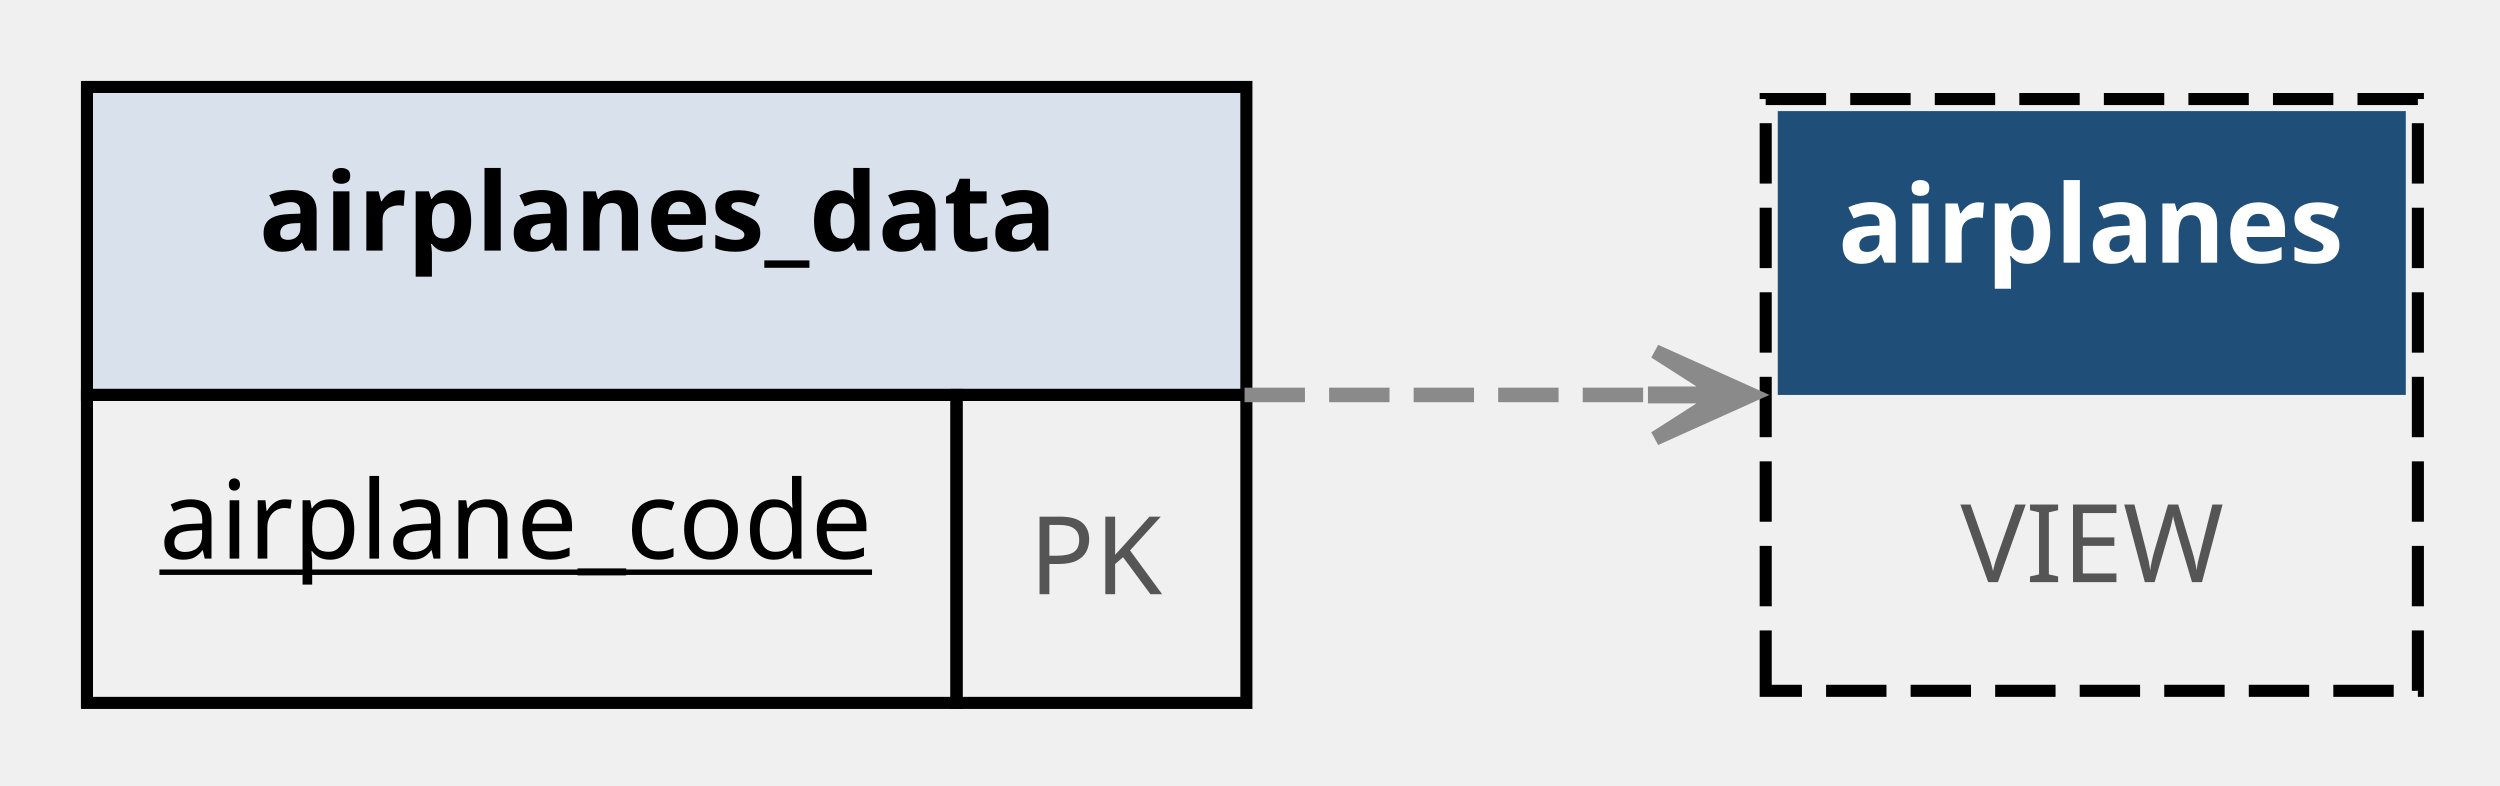
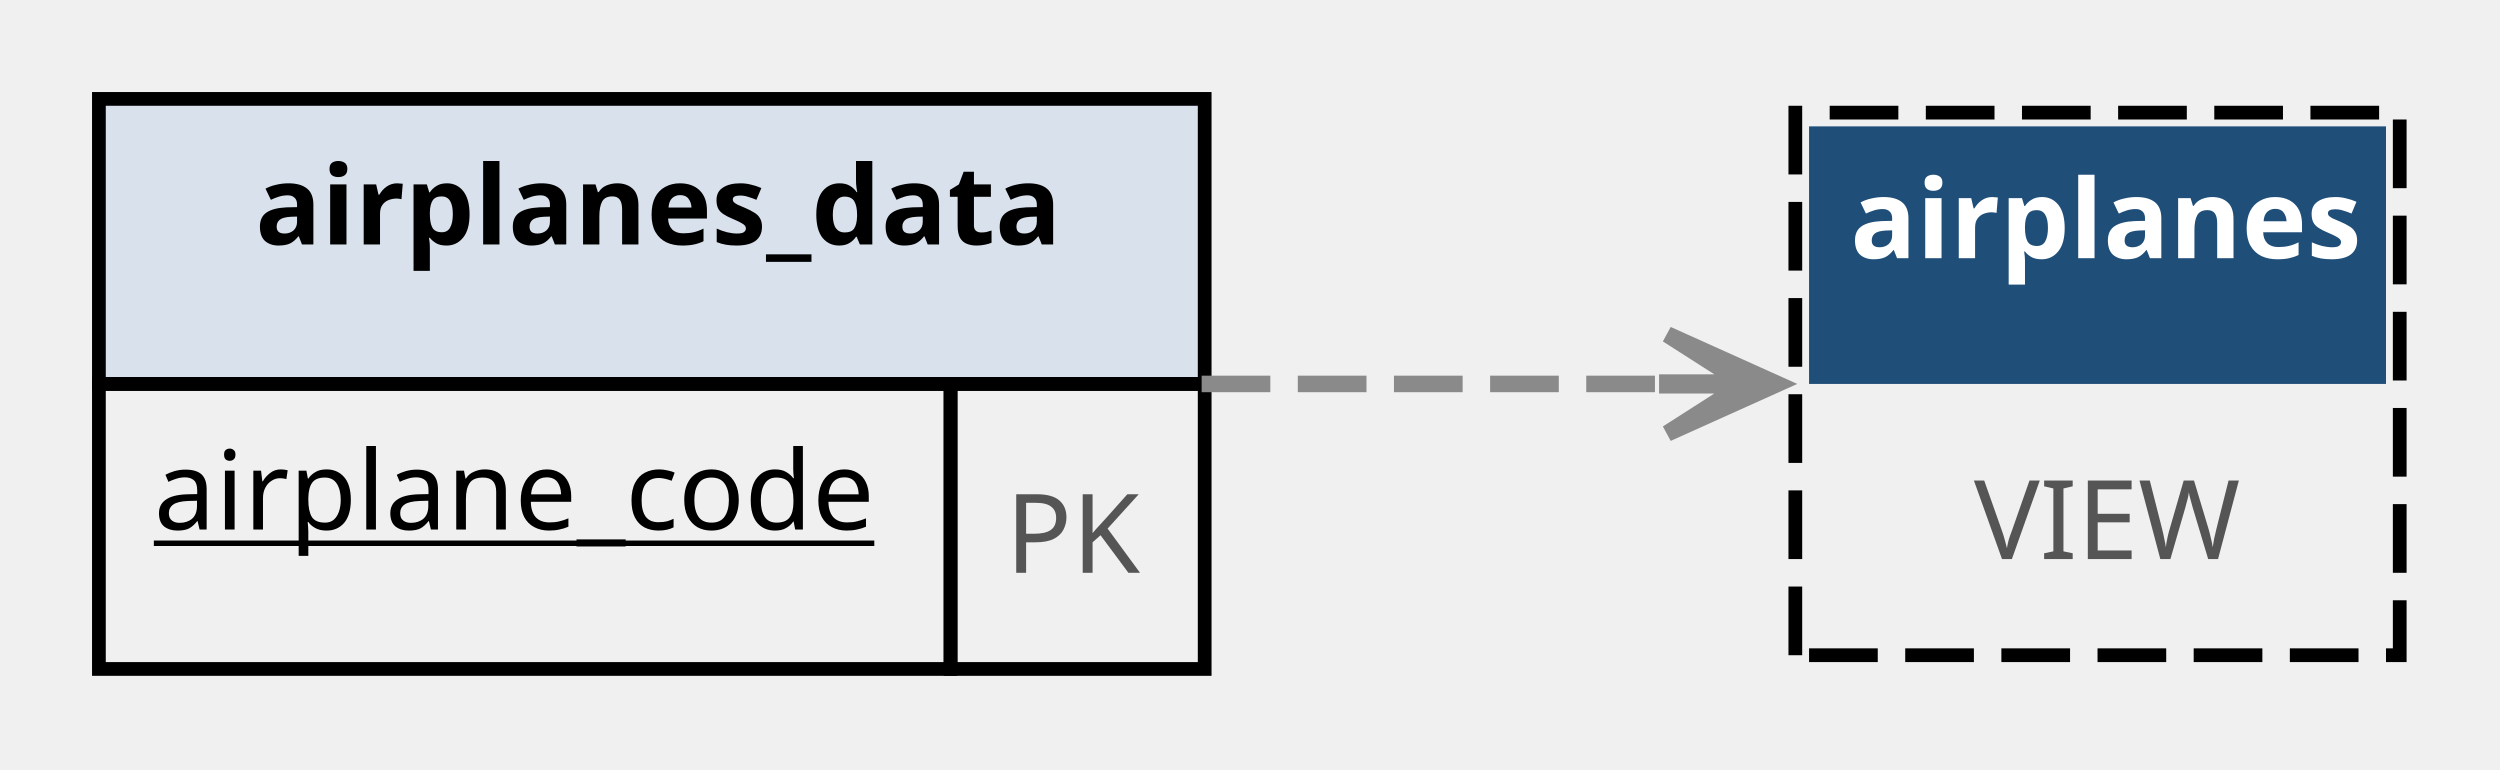
- <svg xmlns="http://www.w3.org/2000/svg" width="207pt" height="65pt" viewBox="0.00 0.00 207.00 65.00">
-   <g id="graph0" class="graph" transform="scale(1 1) rotate(0) translate(7.2 58.2)">
+ <svg xmlns="http://www.w3.org/2000/svg" width="182pt" height="56pt" viewBox="0.00 0.00 182.00 56.00">
+   <g id="graph0" class="graph" transform="scale(1 1) rotate(0) translate(7.2 48.7)">
    <g id="node1" class="node">
-       <polygon fill="none" stroke="#000000" stroke-dasharray="5,2" points="139,-1 139,-50 193,-50 193,-1 139,-1" />
-       <polygon fill="#1f4e79" stroke="none" stroke-dasharray="5,2" points="140,-25.5 140,-49 192,-49 192,-25.5 140,-25.5" />
-       <text xml:space="preserve" text-anchor="start" x="145" y="-36.45" font-family="Noto Sans KR" font-weight="bold" font-size="9.00" fill="#ffffff">airplanes</text>
-       <text xml:space="preserve" text-anchor="start" x="155.12" y="-10" font-family="Noto Sans KR" font-size="9.00" fill="#555555">VIEW</text>
+       <polygon fill="none" stroke="#000000" stroke-dasharray="5,2" points="123.5,-1 123.5,-40.5 167.5,-40.5 167.5,-1 123.5,-1" />
+       <polygon fill="#1f4e79" stroke="none" stroke-dasharray="5,2" points="124.5,-20.75 124.5,-39.5 166.5,-39.5 166.5,-20.75 124.5,-20.75" />
+       <text xml:space="preserve" text-anchor="start" x="127.5" y="-29.9" font-family="Noto Sans KR" font-weight="bold" font-size="8.00" fill="#ffffff">airplanes</text>
+       <text xml:space="preserve" text-anchor="start" x="136.5" y="-8" font-family="Noto Sans KR" font-size="8.00" fill="#555555">VIEW</text>
    </g>
    <g id="node2" class="node">
-       <polygon fill="#d9e2ec" stroke="none" points="0,-25.5 0,-51 96,-51 96,-25.5 0,-25.5" />
-       <polygon fill="none" stroke="#000000" points="0,-25.5 0,-51 96,-51 96,-25.5 0,-25.5" />
-       <text xml:space="preserve" text-anchor="start" x="14.25" y="-37.45" font-family="Noto Sans KR" font-weight="bold" font-size="9.00" fill="#000000">airplanes_data</text>
-       <polygon fill="none" stroke="#000000" points="0,0 0,-25.5 72,-25.5 72,0 0,0" />
-       <text xml:space="preserve" text-anchor="start" x="6" y="-11.95" font-family="Noto Sans KR" text-decoration="underline" font-size="9.00">airplane_code</text>
-       <polygon fill="none" stroke="#000000" points="72,0 72,-25.5 96,-25.5 96,0 72,0" />
-       <text xml:space="preserve" text-anchor="start" x="78" y="-9" font-family="Noto Sans KR" font-size="9.00" fill="#555555">PK</text>
+       <polygon fill="#d9e2ec" stroke="none" points="0,-20.75 0,-41.5 80.5,-41.5 80.5,-20.75 0,-20.75" />
+       <polygon fill="none" stroke="#000000" points="0,-20.75 0,-41.5 80.5,-41.5 80.5,-20.75 0,-20.75" />
+       <text xml:space="preserve" text-anchor="start" x="11.38" y="-30.9" font-family="Noto Sans KR" font-weight="bold" font-size="8.00" fill="#000000">airplanes_data</text>
+       <polygon fill="none" stroke="#000000" points="0,0 0,-20.75 62,-20.75 62,0 0,0" />
+       <text xml:space="preserve" text-anchor="start" x="4" y="-10.15" font-family="Noto Sans KR" text-decoration="underline" font-size="8.00">airplane_code</text>
+       <polygon fill="none" stroke="#000000" points="62,0 62,-20.75 80.5,-20.75 80.5,0 62,0" />
+       <text xml:space="preserve" text-anchor="start" x="66" y="-7" font-family="Noto Sans KR" font-size="8.00" fill="#555555">PK</text>
    </g>
    <g id="edge1" class="edge">
-       <path fill="none" stroke="#8a8a8a" stroke-width="1.2" stroke-dasharray="5,2" d="M95.85,-25.5C107.21,-25.5 119.16,-25.5 129.88,-25.5" />
-       <polygon fill="#8a8a8a" stroke="#8a8a8a" stroke-width="1.2" points="137.85,-25.5 129.85,-29.1 135.32,-25.6 129.85,-25.6 129.85,-25.5 129.85,-25.4 135.32,-25.4 129.85,-21.9 137.85,-25.5" />
+       <path fill="none" stroke="#8a8a8a" stroke-width="1.2" stroke-dasharray="5,2" d="M80.28,-20.75C91.56,-20.75 103.7,-20.75 114.35,-20.75" />
+       <polygon fill="#8a8a8a" stroke="#8a8a8a" stroke-width="1.2" points="122.18,-20.75 114.18,-24.35 119.65,-20.85 114.18,-20.85 114.18,-20.75 114.18,-20.65 119.65,-20.65 114.18,-17.15 122.18,-20.75" />
    </g>
  </g>
</svg>
